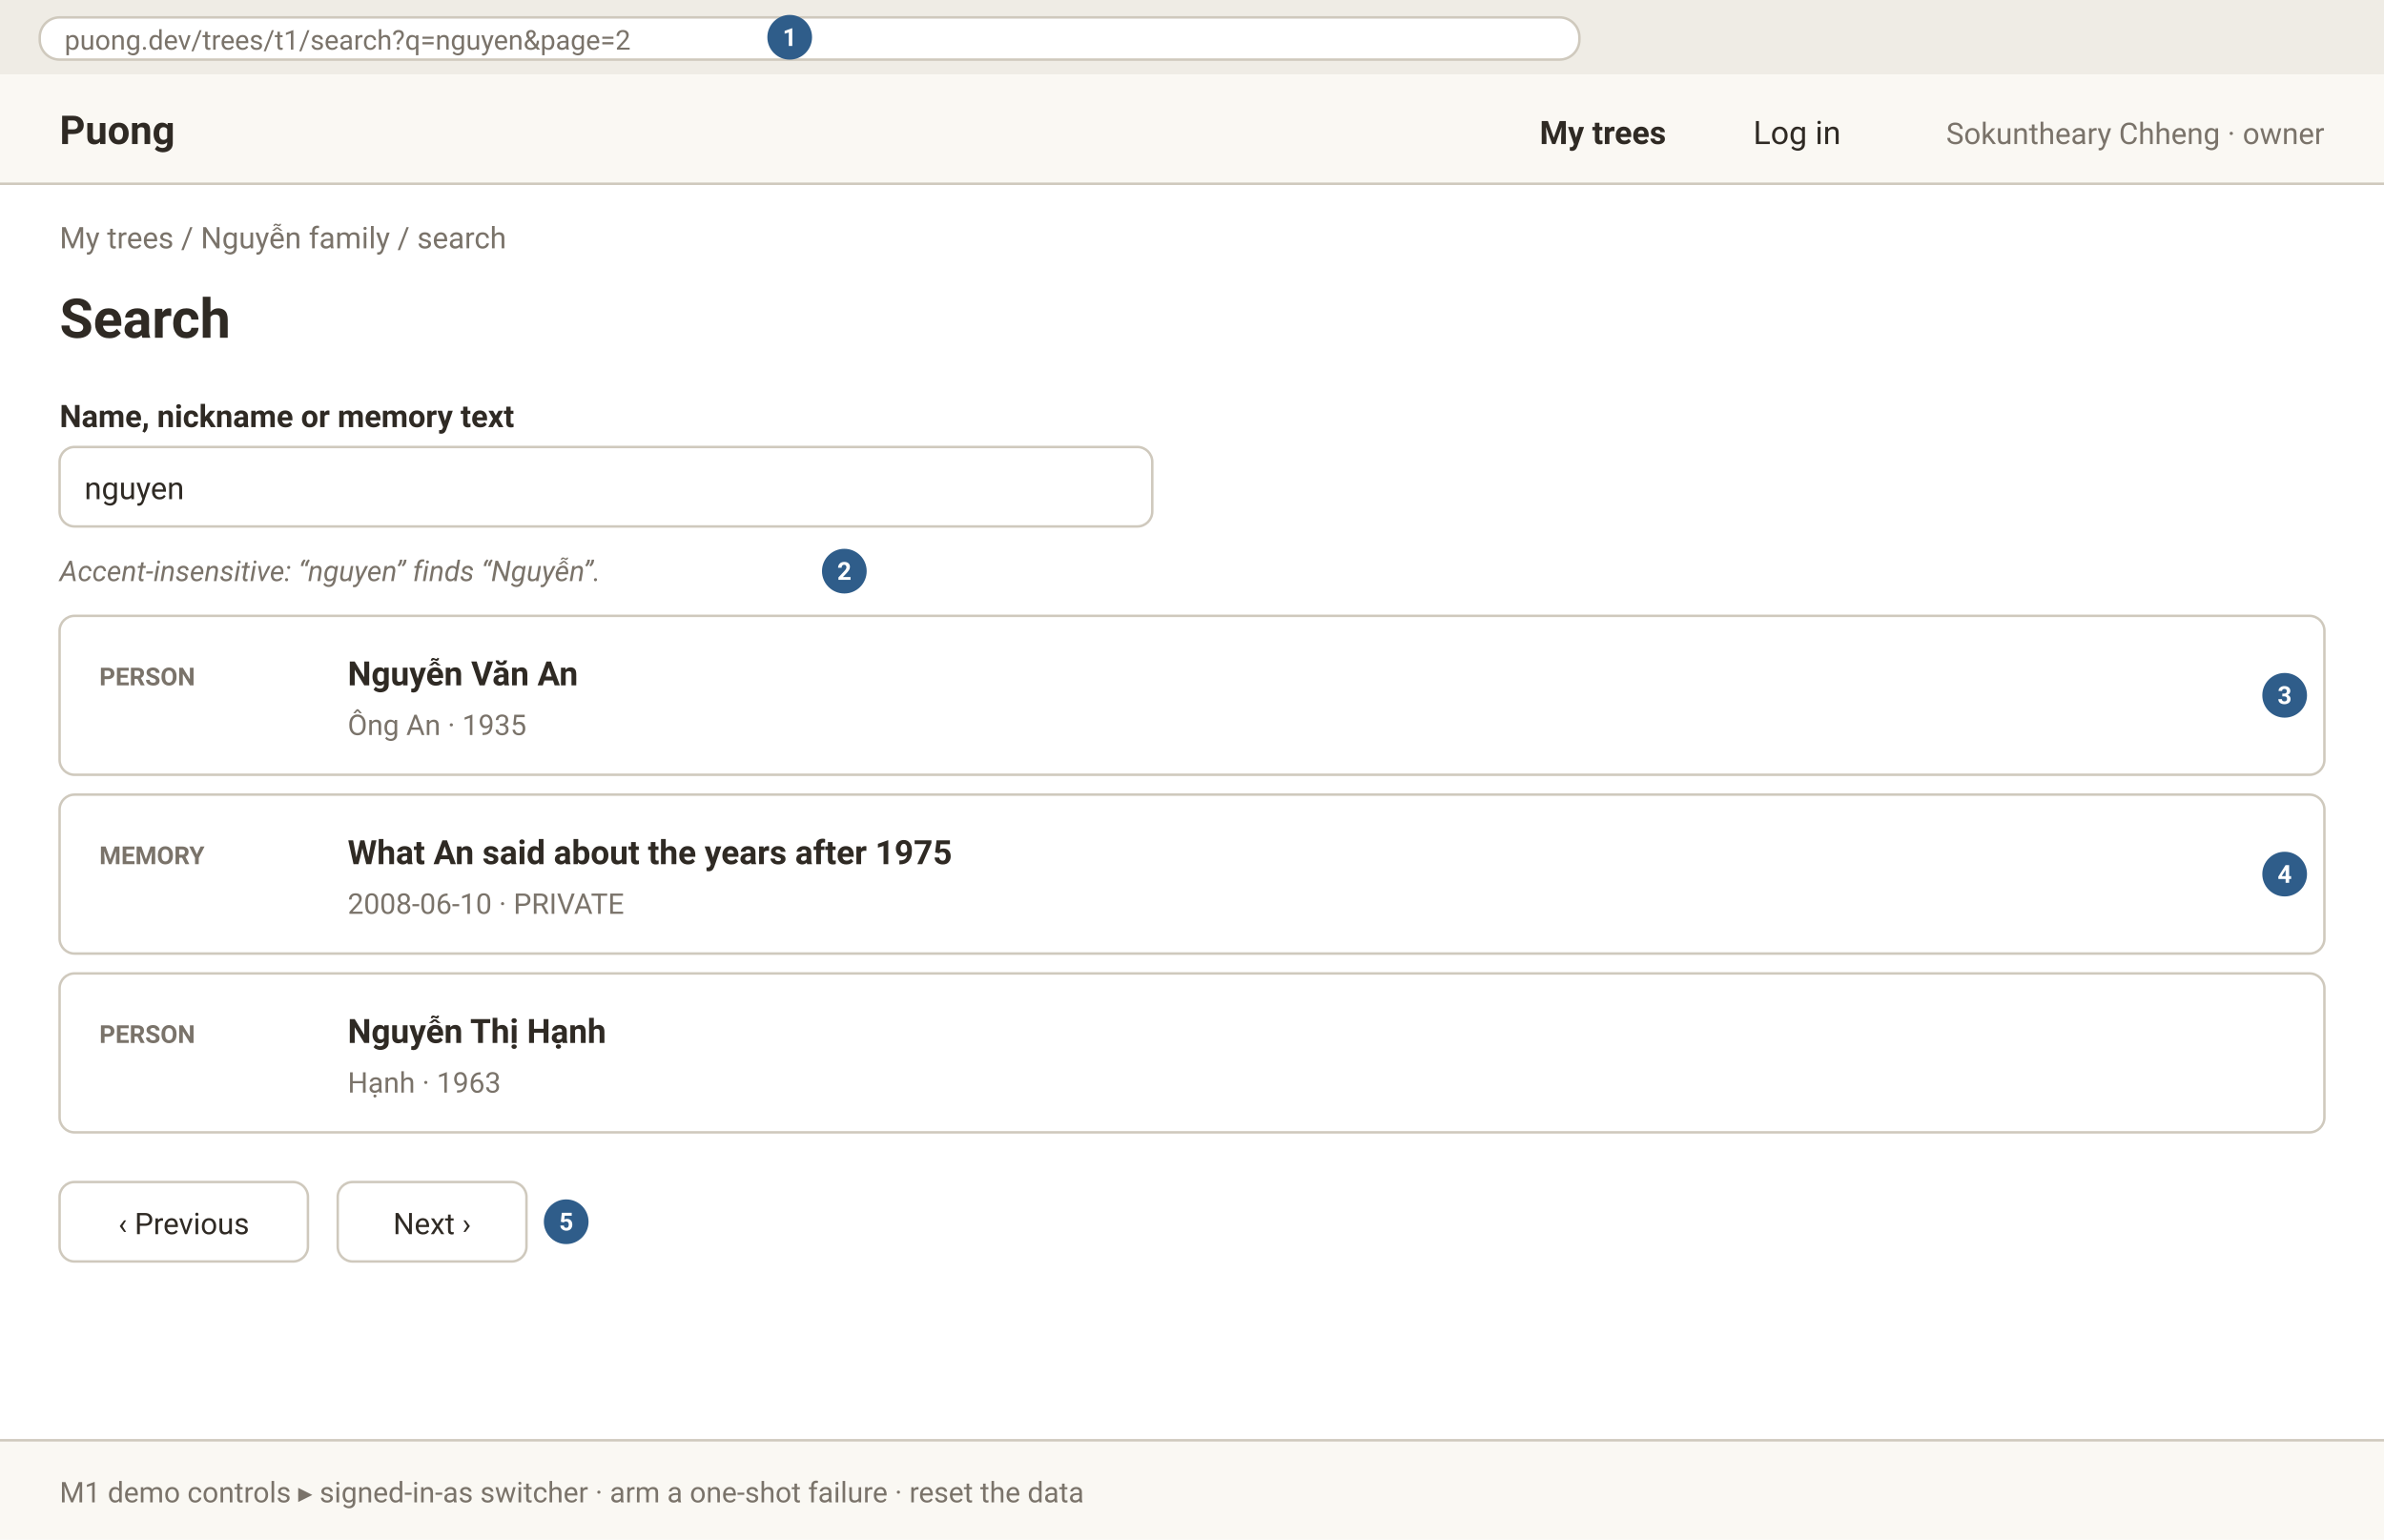
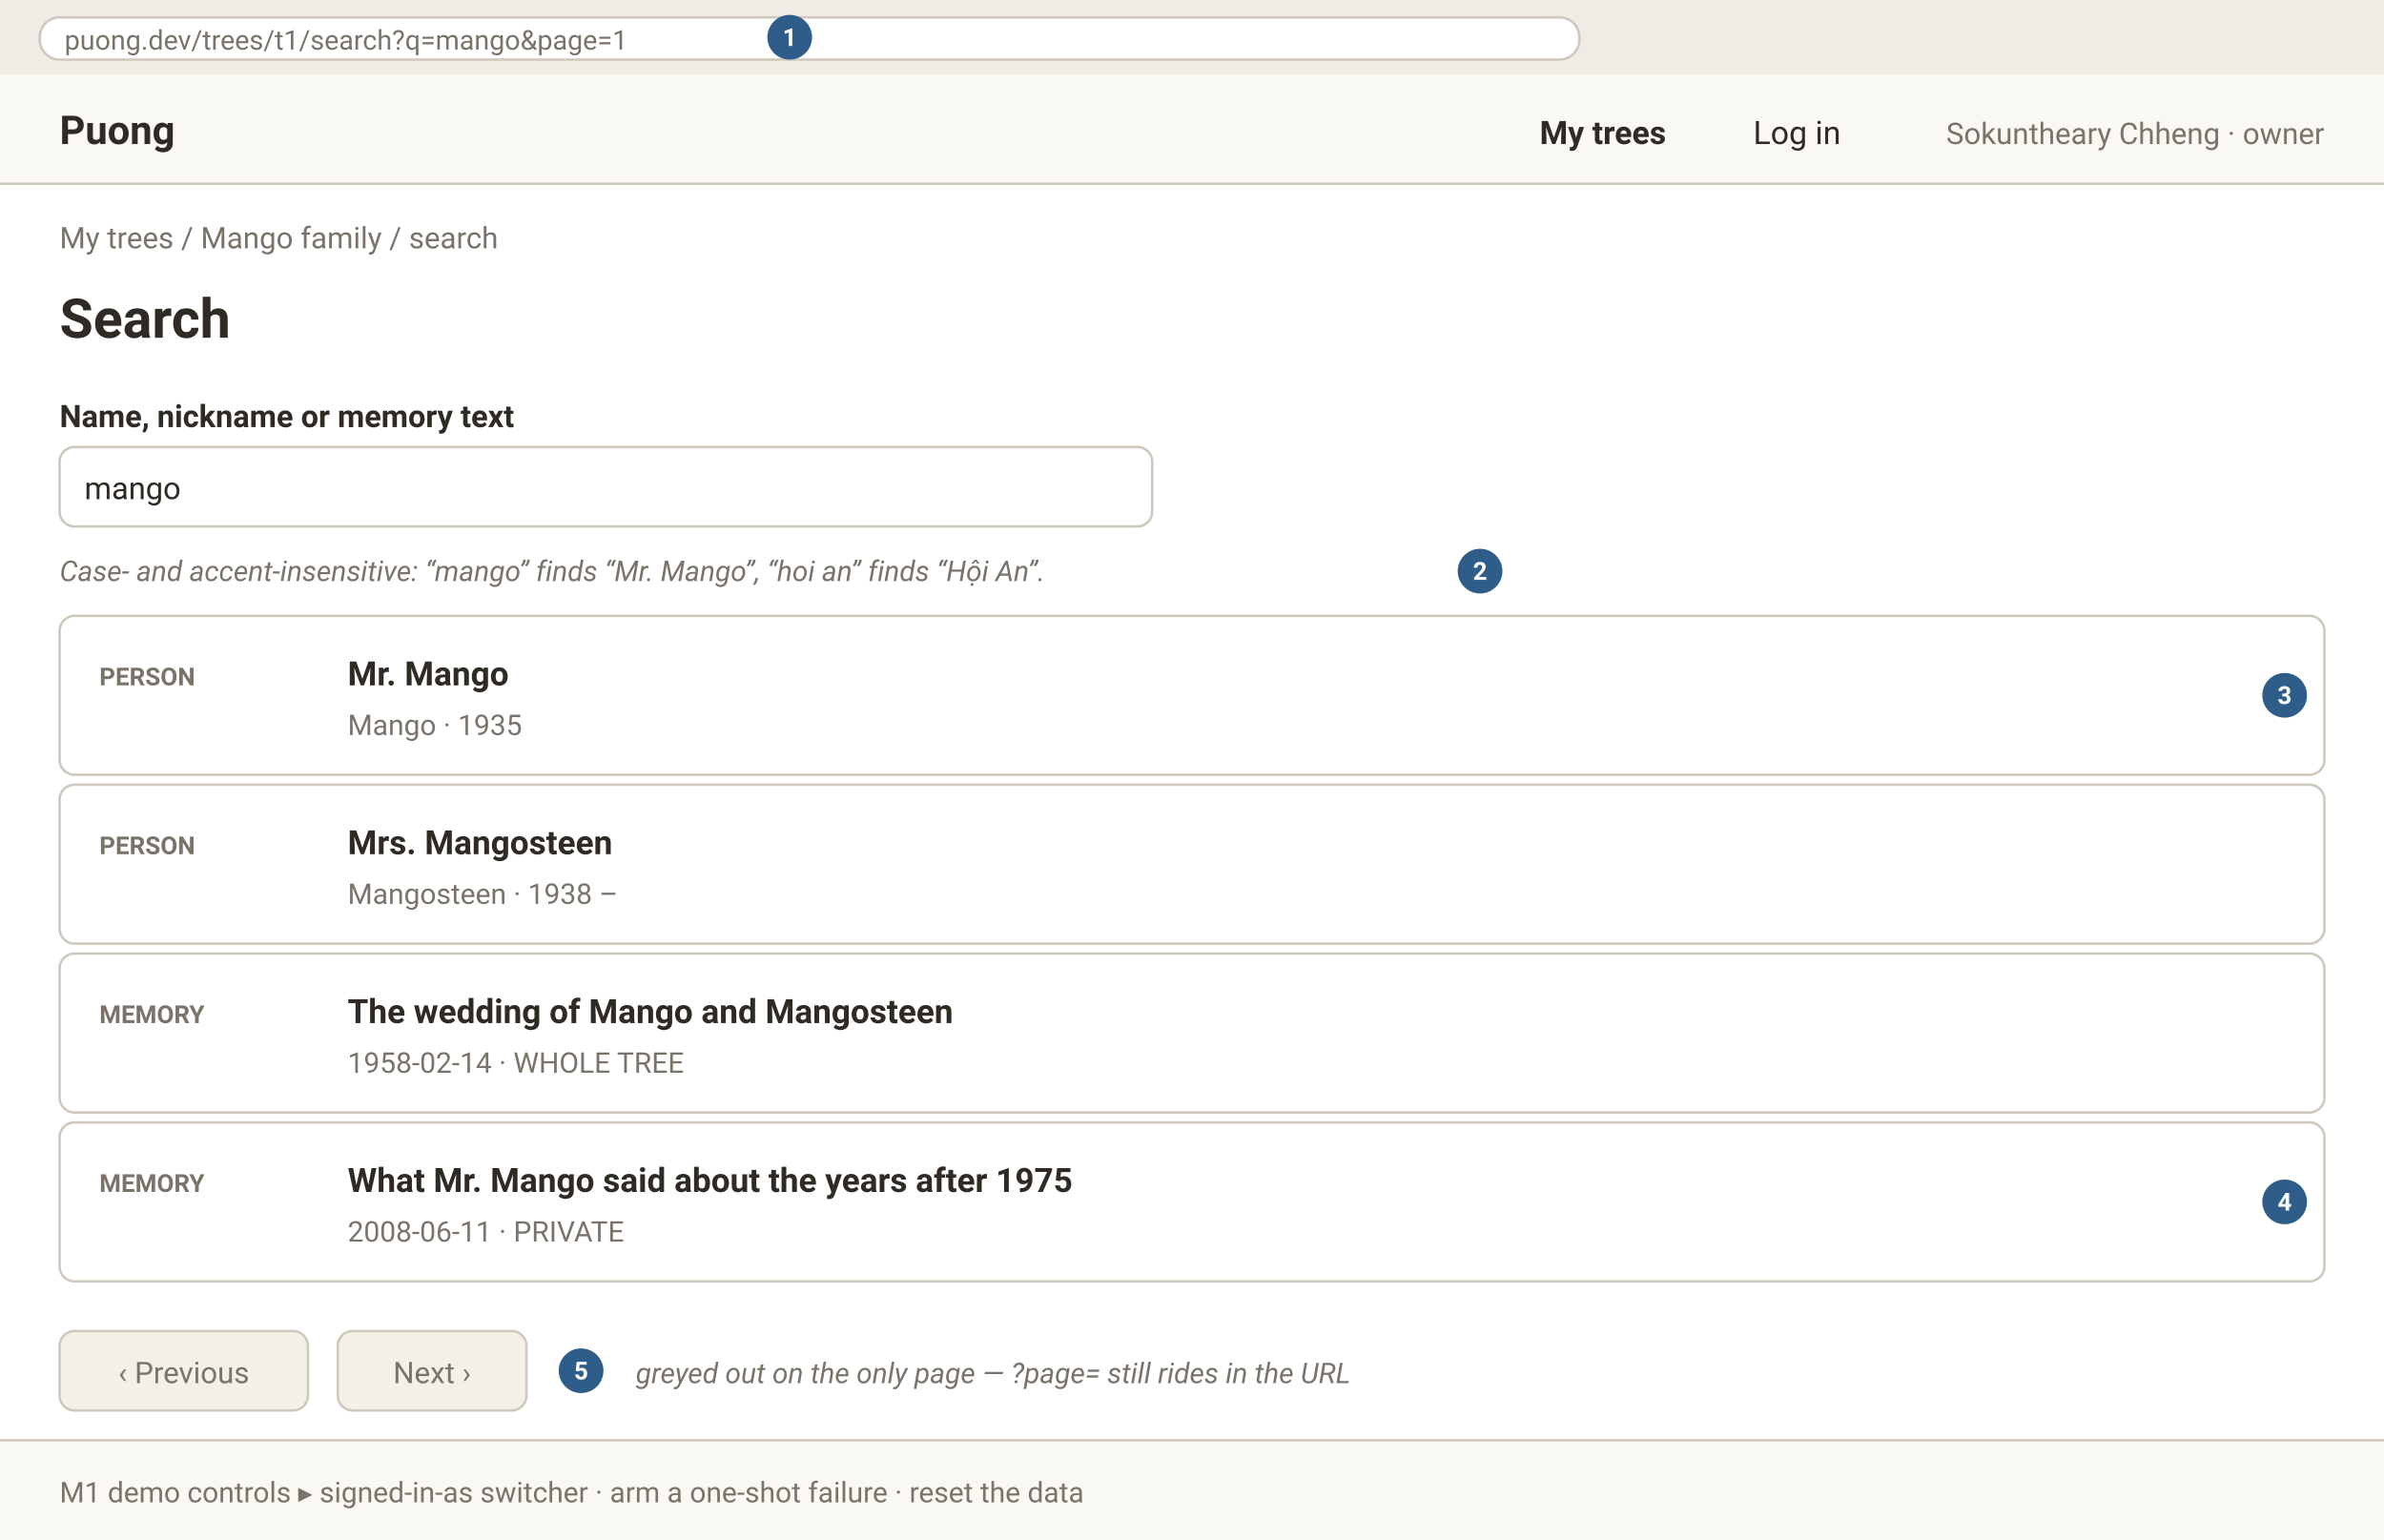
<svg xmlns="http://www.w3.org/2000/svg" viewBox="0 0 960 620" width="960" height="620">
  <rect width="960" height="620" fill="#ffffff" />
  <rect x="0" y="0" width="960" height="30" fill="#efece5" />
  <rect x="16" y="7" width="620" height="17" rx="8" fill="#ffffff" stroke="#cfc9bd" />
-   <text x="26" y="20" font-family="-apple-system, 'Segoe UI', Roboto, Helvetica, Arial, sans-serif" font-size="11" fill="#7a736a" font-weight="400" text-anchor="start">puong.dev/trees/t1/search?q=nguyen&amp;page=2</text>
+   <text x="26" y="20" font-family="-apple-system, 'Segoe UI', Roboto, Helvetica, Arial, sans-serif" font-size="11" fill="#7a736a" font-weight="400" text-anchor="start">puong.dev/trees/t1/search?q=mango&amp;page=1</text>
  <rect x="0" y="30" width="960" height="44" fill="#faf8f3" />
  <rect x="0" y="580" width="960" height="40" fill="#faf8f3" />
  <line x1="0" y1="74" x2="960" y2="74" stroke="#cfc9bd" />
  <line x1="0" y1="580" x2="960" y2="580" stroke="#cfc9bd" />
  <text x="24" y="58" font-family="-apple-system, 'Segoe UI', Roboto, Helvetica, Arial, sans-serif" font-size="16" fill="#2f2a24" font-weight="700" text-anchor="start">Puong</text>
  <text x="620" y="58" font-family="-apple-system, 'Segoe UI', Roboto, Helvetica, Arial, sans-serif" font-size="13" fill="#2f2a24" font-weight="700" text-anchor="start">My trees</text>
  <text x="706" y="58" font-family="-apple-system, 'Segoe UI', Roboto, Helvetica, Arial, sans-serif" font-size="13" fill="#2f2a24" font-weight="400" text-anchor="start">Log in</text>
  <text x="936" y="58" font-family="-apple-system, 'Segoe UI', Roboto, Helvetica, Arial, sans-serif" font-size="12" fill="#7a736a" font-weight="400" text-anchor="end">Sokuntheary Chheng · owner</text>
  <text x="24" y="605" font-family="-apple-system, 'Segoe UI', Roboto, Helvetica, Arial, sans-serif" font-size="11.5" fill="#7a736a" font-weight="400" text-anchor="start">M1 demo controls ▸   signed-in-as switcher · arm a one-shot failure · reset the data</text>
-   <text x="24" y="100" font-family="-apple-system, 'Segoe UI', Roboto, Helvetica, Arial, sans-serif" font-size="12" fill="#7a736a" font-weight="400" text-anchor="start">My trees / Nguyễn family / search</text>
+   <text x="24" y="100" font-family="-apple-system, 'Segoe UI', Roboto, Helvetica, Arial, sans-serif" font-size="12" fill="#7a736a" font-weight="400" text-anchor="start">My trees / Mango family / search</text>
  <text x="24" y="136" font-family="-apple-system, 'Segoe UI', Roboto, Helvetica, Arial, sans-serif" font-size="22" fill="#2f2a24" font-weight="700" text-anchor="start">Search</text>
  <text x="24" y="172" font-family="-apple-system, 'Segoe UI', Roboto, Helvetica, Arial, sans-serif" font-size="12.5" fill="#2f2a24" font-weight="600" text-anchor="start">Name, nickname or memory text</text>
  <rect x="24" y="180" width="440" height="32" rx="6" fill="#ffffff" stroke="#cfc9bd" />
-   <text x="34" y="201" font-family="-apple-system, 'Segoe UI', Roboto, Helvetica, Arial, sans-serif" font-size="12.5" fill="#2f2a24" font-weight="400" text-anchor="start">nguyen</text>
-   <text x="24" y="234" font-family="-apple-system, 'Segoe UI', Roboto, Helvetica, Arial, sans-serif" font-size="11.5" fill="#7a736a" font-weight="400" font-style="italic" text-anchor="start">Accent-insensitive: “nguyen” finds “Nguyễn”.</text>
-   <text x="24" y="268" font-family="-apple-system, 'Segoe UI', Roboto, Helvetica, Arial, sans-serif" font-size="12" fill="#7a736a" font-weight="400" text-anchor="start">8 results, page 2 of 2</text>
+   <text x="34" y="201" font-family="-apple-system, 'Segoe UI', Roboto, Helvetica, Arial, sans-serif" font-size="12.5" fill="#2f2a24" font-weight="400" text-anchor="start">mango</text>
+   <text x="24" y="234" font-family="-apple-system, 'Segoe UI', Roboto, Helvetica, Arial, sans-serif" font-size="11.5" fill="#7a736a" font-weight="400" font-style="italic" text-anchor="start">Case- and accent-insensitive: “mango” finds “Mr. Mango”, “hoi an” finds “Hội An”.</text>
+   <text x="24" y="268" font-family="-apple-system, 'Segoe UI', Roboto, Helvetica, Arial, sans-serif" font-size="12" fill="#7a736a" font-weight="400" text-anchor="start">4 results, page 1 of 1</text>
  <rect x="24" y="248" width="912" height="64" rx="6" fill="#ffffff" stroke="#cfc9bd" />
  <text x="40" y="276" font-family="-apple-system, 'Segoe UI', Roboto, Helvetica, Arial, sans-serif" font-size="10" fill="#7a736a" font-weight="600" text-anchor="start">PERSON</text>
-   <text x="140" y="276" font-family="-apple-system, 'Segoe UI', Roboto, Helvetica, Arial, sans-serif" font-size="13.5" fill="#2f2a24" font-weight="600" text-anchor="start">Nguyễn Văn An</text>
-   <text x="140" y="296" font-family="-apple-system, 'Segoe UI', Roboto, Helvetica, Arial, sans-serif" font-size="11.5" fill="#7a736a" font-weight="400" text-anchor="start">Ông An · 1935</text>
-   <rect x="24" y="320" width="912" height="64" rx="6" fill="#ffffff" stroke="#cfc9bd" />
-   <text x="40" y="348" font-family="-apple-system, 'Segoe UI', Roboto, Helvetica, Arial, sans-serif" font-size="10" fill="#7a736a" font-weight="600" text-anchor="start">MEMORY</text>
-   <text x="140" y="348" font-family="-apple-system, 'Segoe UI', Roboto, Helvetica, Arial, sans-serif" font-size="13.5" fill="#2f2a24" font-weight="600" text-anchor="start">What An said about the years after 1975</text>
-   <text x="140" y="368" font-family="-apple-system, 'Segoe UI', Roboto, Helvetica, Arial, sans-serif" font-size="11.5" fill="#7a736a" font-weight="400" text-anchor="start">2008-06-10 · PRIVATE</text>
-   <rect x="24" y="392" width="912" height="64" rx="6" fill="#ffffff" stroke="#cfc9bd" />
-   <text x="40" y="420" font-family="-apple-system, 'Segoe UI', Roboto, Helvetica, Arial, sans-serif" font-size="10" fill="#7a736a" font-weight="600" text-anchor="start">PERSON</text>
-   <text x="140" y="420" font-family="-apple-system, 'Segoe UI', Roboto, Helvetica, Arial, sans-serif" font-size="13.5" fill="#2f2a24" font-weight="600" text-anchor="start">Nguyễn Thị Hạnh</text>
-   <text x="140" y="440" font-family="-apple-system, 'Segoe UI', Roboto, Helvetica, Arial, sans-serif" font-size="11.5" fill="#7a736a" font-weight="400" text-anchor="start">Hạnh · 1963</text>
-   <rect x="24" y="476" width="100" height="32" rx="6" fill="#ffffff" stroke="#cfc9bd" />
-   <text x="74" y="497" font-family="-apple-system, 'Segoe UI', Roboto, Helvetica, Arial, sans-serif" font-size="12" fill="#2f2a24" font-weight="400" text-anchor="middle">‹ Previous</text>
-   <rect x="136" y="476" width="76" height="32" rx="6" fill="#ffffff" stroke="#cfc9bd" />
-   <text x="174" y="497" font-family="-apple-system, 'Segoe UI', Roboto, Helvetica, Arial, sans-serif" font-size="12" fill="#2f2a24" font-weight="400" text-anchor="middle">Next ›</text>
+   <text x="140" y="276" font-family="-apple-system, 'Segoe UI', Roboto, Helvetica, Arial, sans-serif" font-size="13.5" fill="#2f2a24" font-weight="600" text-anchor="start">Mr. Mango</text>
+   <text x="140" y="296" font-family="-apple-system, 'Segoe UI', Roboto, Helvetica, Arial, sans-serif" font-size="11.5" fill="#7a736a" font-weight="400" text-anchor="start">Mango · 1935</text>
+   <rect x="24" y="316" width="912" height="64" rx="6" fill="#ffffff" stroke="#cfc9bd" />
+   <text x="40" y="344" font-family="-apple-system, 'Segoe UI', Roboto, Helvetica, Arial, sans-serif" font-size="10" fill="#7a736a" font-weight="600" text-anchor="start">PERSON</text>
+   <text x="140" y="344" font-family="-apple-system, 'Segoe UI', Roboto, Helvetica, Arial, sans-serif" font-size="13.5" fill="#2f2a24" font-weight="600" text-anchor="start">Mrs. Mangosteen</text>
+   <text x="140" y="364" font-family="-apple-system, 'Segoe UI', Roboto, Helvetica, Arial, sans-serif" font-size="11.5" fill="#7a736a" font-weight="400" text-anchor="start">Mangosteen · 1938 –</text>
+   <rect x="24" y="384" width="912" height="64" rx="6" fill="#ffffff" stroke="#cfc9bd" />
+   <text x="40" y="412" font-family="-apple-system, 'Segoe UI', Roboto, Helvetica, Arial, sans-serif" font-size="10" fill="#7a736a" font-weight="600" text-anchor="start">MEMORY</text>
+   <text x="140" y="412" font-family="-apple-system, 'Segoe UI', Roboto, Helvetica, Arial, sans-serif" font-size="13.5" fill="#2f2a24" font-weight="600" text-anchor="start">The wedding of Mango and Mangosteen</text>
+   <text x="140" y="432" font-family="-apple-system, 'Segoe UI', Roboto, Helvetica, Arial, sans-serif" font-size="11.5" fill="#7a736a" font-weight="400" text-anchor="start">1958-02-14 · WHOLE TREE</text>
+   <rect x="24" y="452" width="912" height="64" rx="6" fill="#ffffff" stroke="#cfc9bd" />
+   <text x="40" y="480" font-family="-apple-system, 'Segoe UI', Roboto, Helvetica, Arial, sans-serif" font-size="10" fill="#7a736a" font-weight="600" text-anchor="start">MEMORY</text>
+   <text x="140" y="480" font-family="-apple-system, 'Segoe UI', Roboto, Helvetica, Arial, sans-serif" font-size="13.5" fill="#2f2a24" font-weight="600" text-anchor="start">What Mr. Mango said about the years after 1975</text>
+   <text x="140" y="500" font-family="-apple-system, 'Segoe UI', Roboto, Helvetica, Arial, sans-serif" font-size="11.5" fill="#7a736a" font-weight="400" text-anchor="start">2008-06-11 · PRIVATE</text>
+   <rect x="24" y="536" width="100" height="32" rx="6" fill="#f4efe7" stroke="#cfc9bd" />
+   <text x="74" y="557" font-family="-apple-system, 'Segoe UI', Roboto, Helvetica, Arial, sans-serif" font-size="12" fill="#7a736a" font-weight="400" text-anchor="middle">‹ Previous</text>
+   <rect x="136" y="536" width="76" height="32" rx="6" fill="#f4efe7" stroke="#cfc9bd" />
+   <text x="174" y="557" font-family="-apple-system, 'Segoe UI', Roboto, Helvetica, Arial, sans-serif" font-size="12" fill="#7a736a" font-weight="400" text-anchor="middle">Next ›</text>
+   <text x="256" y="557" font-family="-apple-system, 'Segoe UI', Roboto, Helvetica, Arial, sans-serif" font-size="11.5" fill="#7a736a" font-weight="400" font-style="italic" text-anchor="start">greyed out on the only page — ?page= still rides in the URL</text>
  <g>
    <circle cx="318" cy="15" r="9" fill="#2f5d8a" />
    <text x="318" y="18.5" font-family="-apple-system, 'Segoe UI', Roboto, Helvetica, Arial, sans-serif" font-size="10" font-weight="700" fill="#ffffff" text-anchor="middle">1</text>
  </g>
  <g>
-     <circle cx="340" cy="230" r="9" fill="#2f5d8a" />
-     <text x="340" y="233.5" font-family="-apple-system, 'Segoe UI', Roboto, Helvetica, Arial, sans-serif" font-size="10" font-weight="700" fill="#ffffff" text-anchor="middle">2</text>
+     <circle cx="596" cy="230" r="9" fill="#2f5d8a" />
+     <text x="596" y="233.5" font-family="-apple-system, 'Segoe UI', Roboto, Helvetica, Arial, sans-serif" font-size="10" font-weight="700" fill="#ffffff" text-anchor="middle">2</text>
  </g>
  <g>
    <circle cx="920" cy="280" r="9" fill="#2f5d8a" />
    <text x="920" y="283.5" font-family="-apple-system, 'Segoe UI', Roboto, Helvetica, Arial, sans-serif" font-size="10" font-weight="700" fill="#ffffff" text-anchor="middle">3</text>
  </g>
  <g>
-     <circle cx="920" cy="352" r="9" fill="#2f5d8a" />
-     <text x="920" y="355.5" font-family="-apple-system, 'Segoe UI', Roboto, Helvetica, Arial, sans-serif" font-size="10" font-weight="700" fill="#ffffff" text-anchor="middle">4</text>
+     <circle cx="920" cy="484" r="9" fill="#2f5d8a" />
+     <text x="920" y="487.5" font-family="-apple-system, 'Segoe UI', Roboto, Helvetica, Arial, sans-serif" font-size="10" font-weight="700" fill="#ffffff" text-anchor="middle">4</text>
  </g>
  <g>
-     <circle cx="228" cy="492" r="9" fill="#2f5d8a" />
-     <text x="228" y="495.5" font-family="-apple-system, 'Segoe UI', Roboto, Helvetica, Arial, sans-serif" font-size="10" font-weight="700" fill="#ffffff" text-anchor="middle">5</text>
+     <circle cx="234" cy="552" r="9" fill="#2f5d8a" />
+     <text x="234" y="555.5" font-family="-apple-system, 'Segoe UI', Roboto, Helvetica, Arial, sans-serif" font-size="10" font-weight="700" fill="#ffffff" text-anchor="middle">5</text>
  </g>
</svg>
